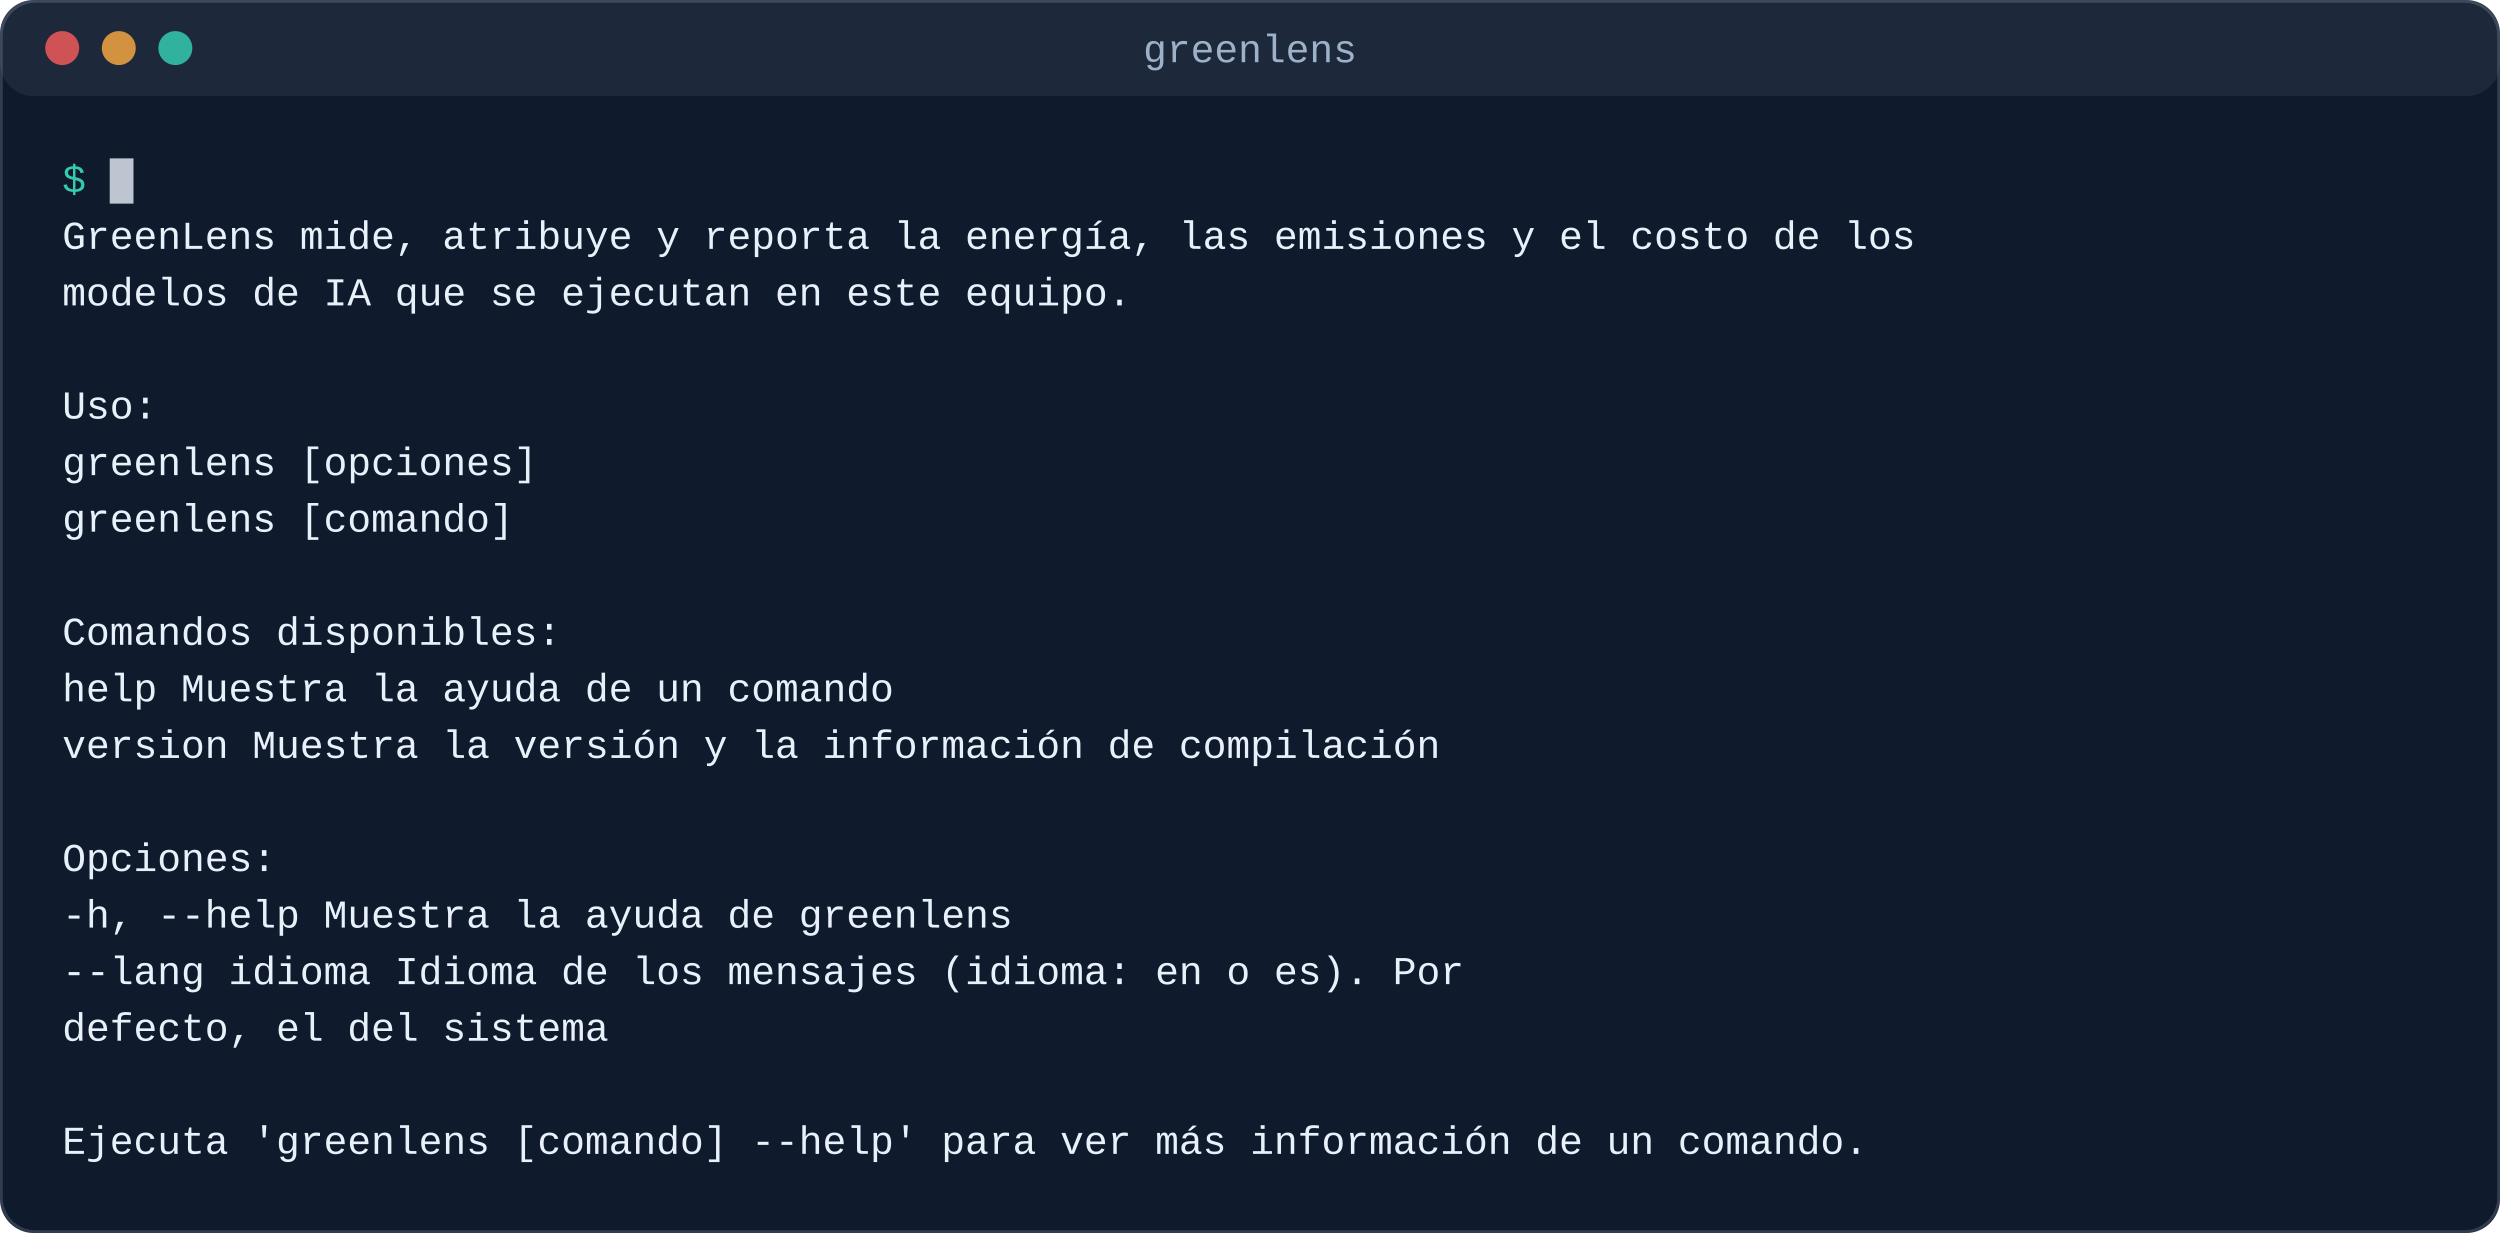
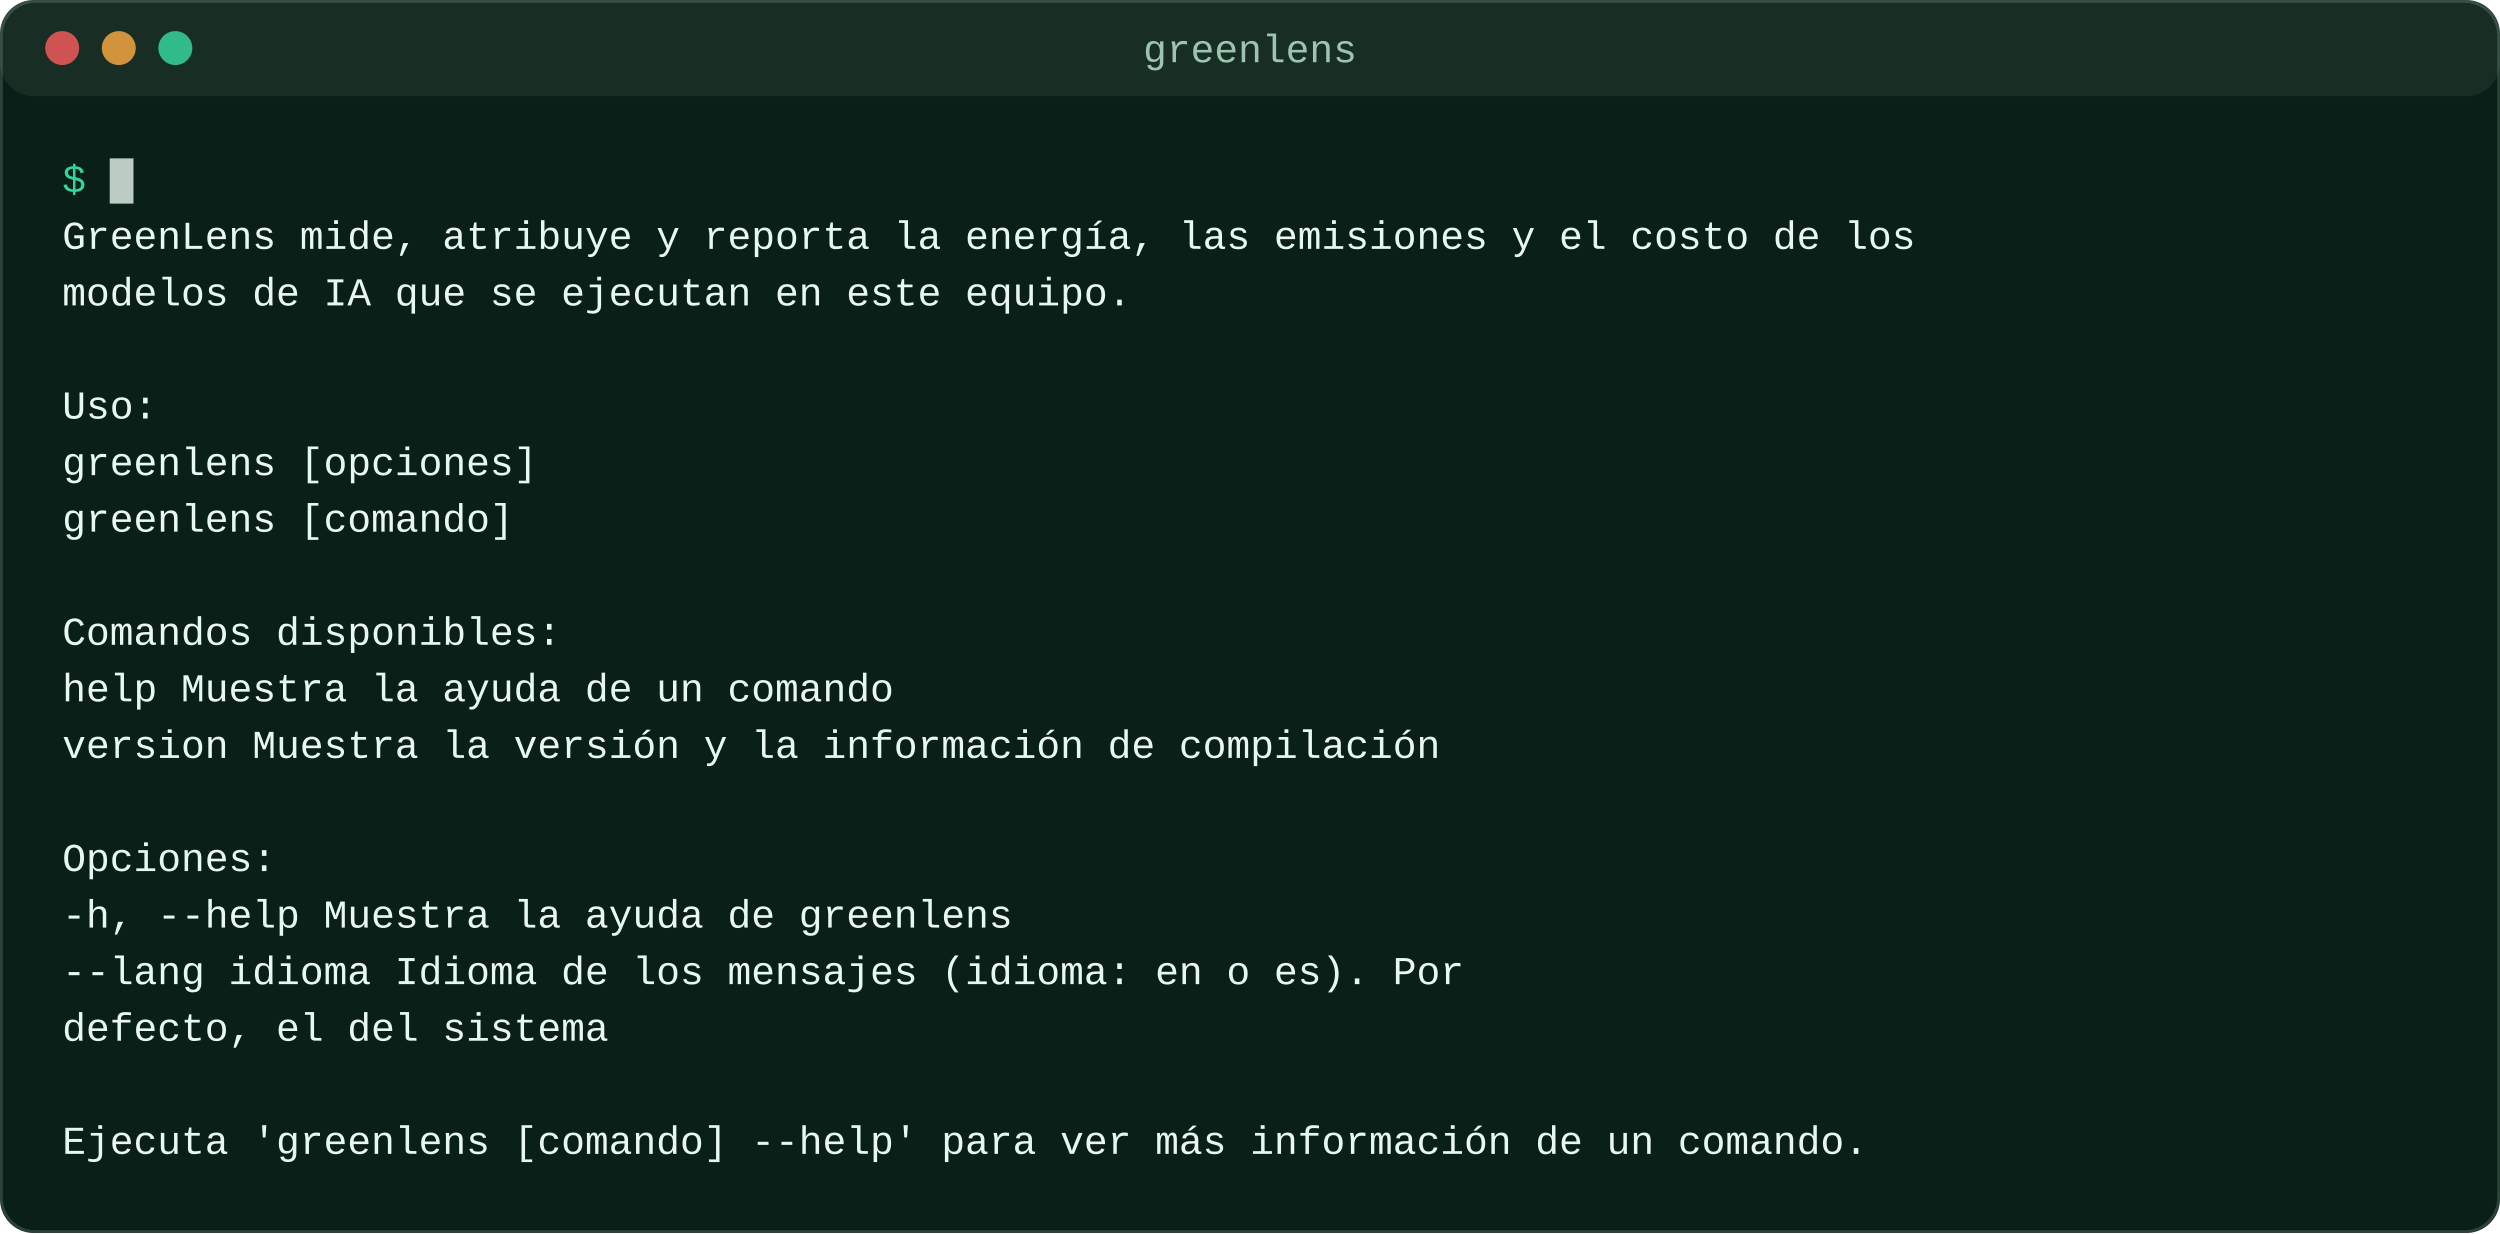
<svg xmlns="http://www.w3.org/2000/svg" viewBox="0 0 884 436" width="884" height="436" role="img" aria-label="Sesión de terminal con greenlens: ayuda, sugerencia de comando y error con causa y solución">
  <style>
text{font-family:"IBM Plex Mono","SFMono-Regular",Menlo,Consolas,"Liberation Mono",monospace;font-size:14px;white-space:pre}
- .o{fill:#E8F0FA}.c{fill:#E8F0FA}.p{fill:#35C9B0}.e{fill:#F2A541}.m{fill:#9DB2C9}
+ .o{fill:#E8F7EF}.c{fill:#E8F7EF}.p{fill:#34D399}.e{fill:#F2A541}.m{fill:#9CC4AF}
@keyframes cur{0%,49%{opacity:1}50%,100%{opacity:0}}.cur{animation:cur 1s steps(1) infinite}
@keyframes s0{0%,3.759%{opacity:0}3.765%,96.235%{opacity:1}100%{opacity:0}}.s0{animation:s0 15935ms linear infinite}
@keyframes t0{0%,3.765%{transform:translateX(0);animation-timing-function:steps(16,end)}9.288%,12.105%{transform:translateX(134.4px);opacity:1}12.112%,100%{transform:translateX(134.4px);opacity:0}}.t0{animation:t0 15935ms linear infinite}
@keyframes s1{0%,12.105%{opacity:0}12.112%,96.235%{opacity:1}100%{opacity:0}}.s1{animation:s1 15935ms linear infinite}
@keyframes s2{0%,12.325%{opacity:0}12.331%,96.235%{opacity:1}100%{opacity:0}}.s2{animation:s2 15935ms linear infinite}
@keyframes s4{0%,12.764%{opacity:0}12.771%,96.235%{opacity:1}100%{opacity:0}}.s4{animation:s4 15935ms linear infinite}
@keyframes s5{0%,12.984%{opacity:0}12.990%,96.235%{opacity:1}100%{opacity:0}}.s5{animation:s5 15935ms linear infinite}
@keyframes s6{0%,13.204%{opacity:0}13.210%,96.235%{opacity:1}100%{opacity:0}}.s6{animation:s6 15935ms linear infinite}
@keyframes s8{0%,13.643%{opacity:0}13.649%,96.235%{opacity:1}100%{opacity:0}}.s8{animation:s8 15935ms linear infinite}
@keyframes s9{0%,13.863%{opacity:0}13.869%,96.235%{opacity:1}100%{opacity:0}}.s9{animation:s9 15935ms linear infinite}
@keyframes s10{0%,14.082%{opacity:0}14.088%,96.235%{opacity:1}100%{opacity:0}}.s10{animation:s10 15935ms linear infinite}
@keyframes s12{0%,14.521%{opacity:0}14.528%,96.235%{opacity:1}100%{opacity:0}}.s12{animation:s12 15935ms linear infinite}
@keyframes s13{0%,14.741%{opacity:0}14.747%,96.235%{opacity:1}100%{opacity:0}}.s13{animation:s13 15935ms linear infinite}
@keyframes s14{0%,14.961%{opacity:0}14.967%,96.235%{opacity:1}100%{opacity:0}}.s14{animation:s14 15935ms linear infinite}
@keyframes s15{0%,15.180%{opacity:0}15.187%,96.235%{opacity:1}100%{opacity:0}}.s15{animation:s15 15935ms linear infinite}
@keyframes s17{0%,15.620%{opacity:0}15.626%,96.235%{opacity:1}100%{opacity:0}}.s17{animation:s17 15935ms linear infinite}
@keyframes s19{0%,29.645%{opacity:0}29.652%,96.235%{opacity:1}100%{opacity:0}}.s19{animation:s19 15935ms linear infinite}
@keyframes t19{0%,29.652%{transform:translateX(0);animation-timing-function:steps(16,end)}35.174%,37.992%{transform:translateX(134.4px);opacity:1}37.998%,100%{transform:translateX(134.4px);opacity:0}}.t19{animation:t19 15935ms linear infinite}
@keyframes s20{0%,37.992%{opacity:0}37.998%,96.235%{opacity:1}100%{opacity:0}}.s20{animation:s20 15935ms linear infinite}
@keyframes s21{0%,38.211%{opacity:0}38.218%,96.235%{opacity:1}100%{opacity:0}}.s21{animation:s21 15935ms linear infinite}
@keyframes s22{0%,38.431%{opacity:0}38.437%,96.235%{opacity:1}100%{opacity:0}}.s22{animation:s22 15935ms linear infinite}
@keyframes s24{0%,52.457%{opacity:0}52.463%,96.235%{opacity:1}100%{opacity:0}}.s24{animation:s24 15935ms linear infinite}
@keyframes t24{0%,52.463%{transform:translateX(0);animation-timing-function:steps(24,end)}60.747%,63.564%{transform:translateX(201.6px);opacity:1}63.571%,100%{transform:translateX(201.6px);opacity:0}}.t24{animation:t24 15935ms linear infinite}
@keyframes s25{0%,63.564%{opacity:0}63.571%,96.235%{opacity:1}100%{opacity:0}}.s25{animation:s25 15935ms linear infinite}
@keyframes s26{0%,63.784%{opacity:0}63.790%,96.235%{opacity:1}100%{opacity:0}}.s26{animation:s26 15935ms linear infinite}
@keyframes s27{0%,64.004%{opacity:0}64.010%,96.235%{opacity:1}100%{opacity:0}}.s27{animation:s27 15935ms linear infinite}
@keyframes scroll{0%{transform:translateY(0)}15.093%{transform:translateY(-0.0px)}15.846%{transform:translateY(-20.0px)}28.899%{transform:translateY(-20.0px)}29.652%{transform:translateY(-40.0px)}37.245%{transform:translateY(-40.0px)}37.998%{transform:translateY(-60.0px)}38.218%{transform:translateY(-80.0px)}38.437%{transform:translateY(-100.0px)}38.657%{transform:translateY(-120.0px)}51.710%{transform:translateY(-120.0px)}52.463%{transform:translateY(-140.0px)}62.818%{transform:translateY(-140.0px)}63.571%{transform:translateY(-160.0px)}63.790%{transform:translateY(-180.0px)}64.010%{transform:translateY(-200.0px)}64.230%{transform:translateY(-220.0px)}96.235%{transform:translateY(-220.0px)}100%{transform:translateY(-220.0px)}}.scroll{animation:scroll 15935ms linear infinite}
@media (prefers-reduced-motion:reduce){*{animation:none!important}}
</style>
-   <rect width="884" height="436" rx="12" fill="#0F1B2D" />
-   <rect x=".5" y=".5" width="883" height="435" rx="12" fill="none" stroke="#E2EEFF" stroke-opacity=".16" />
-   <rect width="884" height="34" rx="12" fill="#D6E8FF" fill-opacity=".07" />
+   <rect width="884" height="436" rx="12" fill="#0A1F17" />
+   <rect x=".5" y=".5" width="883" height="435" rx="12" fill="none" stroke="#DCFFEC" stroke-opacity=".16" />
+   <rect width="884" height="34" rx="12" fill="#D6FFEA" fill-opacity=".07" />
  <circle cx="22" cy="17" r="6" fill="#EF5A5A" fill-opacity=".85" />
  <circle cx="42" cy="17" r="6" fill="#F2A541" fill-opacity=".85" />
-   <circle cx="62" cy="17" r="6" fill="#35C9B0" fill-opacity=".85" />
+   <circle cx="62" cy="17" r="6" fill="#34D399" fill-opacity=".85" />
  <text x="442.0" y="22" text-anchor="middle" class="m">greenlens</text>
  <clipPath id="screen">
    <rect x="0" y="48.0" width="884" height="368.0" />
  </clipPath>
  <g clip-path="url(#screen)">
    <g class="scroll">
      <g class="s0">
        <text x="22.0" y="68.0" class="p">$</text>
        <text x="38.8" y="68.0" class="c" textLength="134.4" lengthAdjust="spacingAndGlyphs">greenlens --help</text>
        <g class="t0">
-           <rect x="38.8" y="54.0" width="151.2" height="20.0" fill="#0F1B2D" />
-           <rect class="cur" x="38.8" y="56.0" width="8.4" height="16.0" fill="#E8F0FA" fill-opacity=".8" />
+           <rect x="38.8" y="54.0" width="151.2" height="20.0" fill="#0A1F17" />
+           <rect class="cur" x="38.8" y="56.0" width="8.4" height="16.0" fill="#E8F7EF" fill-opacity=".8" />
        </g>
      </g>
      <text x="22.0" y="88.0" class="o s1" textLength="655.2" lengthAdjust="spacingAndGlyphs">GreenLens mide, atribuye y reporta la energía, las emisiones y el costo de los</text>
      <text x="22.0" y="108.0" class="o s2" textLength="378.0" lengthAdjust="spacingAndGlyphs">modelos de IA que se ejecutan en este equipo.</text>
      <text x="22.0" y="148.0" class="o s4" textLength="33.6" lengthAdjust="spacingAndGlyphs">Uso:</text>
      <text x="22.0" y="168.0" class="o s5" textLength="184.8" lengthAdjust="spacingAndGlyphs">  greenlens [opciones]</text>
      <text x="22.0" y="188.0" class="o s6" textLength="176.4" lengthAdjust="spacingAndGlyphs">  greenlens [comando]</text>
      <text x="22.0" y="228.0" class="o s8" textLength="176.4" lengthAdjust="spacingAndGlyphs">Comandos disponibles:</text>
      <text x="22.0" y="248.0" class="o s9" textLength="369.6" lengthAdjust="spacingAndGlyphs">  help        Muestra la ayuda de un comando</text>
      <text x="22.0" y="268.0" class="o s10" textLength="537.6" lengthAdjust="spacingAndGlyphs">  version     Muestra la versión y la información de compilación</text>
      <text x="22.0" y="308.0" class="o s12" textLength="75.6" lengthAdjust="spacingAndGlyphs">Opciones:</text>
      <text x="22.0" y="328.0" class="o s13" textLength="428.4" lengthAdjust="spacingAndGlyphs">  -h, --help          Muestra la ayuda de greenlens</text>
      <text x="22.0" y="348.0" class="o s14" textLength="562.8" lengthAdjust="spacingAndGlyphs">      --lang idioma   Idioma de los mensajes (idioma: en o es). Por</text>
      <text x="22.0" y="368.0" class="o s15" textLength="378.0" lengthAdjust="spacingAndGlyphs">                      defecto, el del sistema</text>
      <text x="22.0" y="408.0" class="o s17" textLength="638.4" lengthAdjust="spacingAndGlyphs">Ejecuta 'greenlens [comando] --help' para ver más información de un comando.</text>
      <g class="s19">
        <text x="22.0" y="448.0" class="p">$</text>
        <text x="38.8" y="448.0" class="c" textLength="134.4" lengthAdjust="spacingAndGlyphs">greenlens verson</text>
        <g class="t19">
-           <rect x="38.8" y="434.0" width="151.2" height="20.0" fill="#0F1B2D" />
-           <rect class="cur" x="38.8" y="436.0" width="8.4" height="16.0" fill="#E8F0FA" fill-opacity=".8" />
+           <rect x="38.8" y="434.0" width="151.2" height="20.0" fill="#0A1F17" />
+           <rect class="cur" x="38.8" y="436.0" width="8.4" height="16.0" fill="#E8F7EF" fill-opacity=".8" />
        </g>
      </g>
      <text x="22.0" y="468.0" class="e s20" textLength="352.8" lengthAdjust="spacingAndGlyphs">error GL0002: comando desconocido 'verson'</text>
      <text x="22.0" y="488.0" class="m s21" textLength="436.8" lengthAdjust="spacingAndGlyphs">  causa:    'verson' no es un comando de 'greenlens'</text>
      <text x="22.0" y="508.0" class="m s22" textLength="831.6" lengthAdjust="spacingAndGlyphs">  solución: ¿quisiste decir 'version'? Ejecuta 'greenlens --help' para ver los comandos disponibles</text>
      <g class="s24">
        <text x="22.0" y="548.0" class="p">$</text>
        <text x="38.8" y="548.0" class="c" textLength="201.6" lengthAdjust="spacingAndGlyphs">greenlens version --nope</text>
        <g class="t24">
-           <rect x="38.8" y="534.0" width="218.4" height="20.0" fill="#0F1B2D" />
-           <rect class="cur" x="38.8" y="536.0" width="8.4" height="16.0" fill="#E8F0FA" fill-opacity=".8" />
+           <rect x="38.8" y="534.0" width="218.4" height="20.0" fill="#0A1F17" />
+           <rect class="cur" x="38.8" y="536.0" width="8.4" height="16.0" fill="#E8F7EF" fill-opacity=".8" />
        </g>
      </g>
      <text x="22.0" y="568.0" class="e s25" textLength="344.4" lengthAdjust="spacingAndGlyphs">error GL0003: opción desconocida '--nope'</text>
      <text x="22.0" y="588.0" class="m s26" textLength="504.0" lengthAdjust="spacingAndGlyphs">  causa:    'greenlens version' no acepta la opción '--nope'</text>
      <text x="22.0" y="608.0" class="m s27" textLength="655.2" lengthAdjust="spacingAndGlyphs">  solución: ejecuta 'greenlens version --help' para ver las opciones aceptadas</text>
    </g>
  </g>
</svg>
